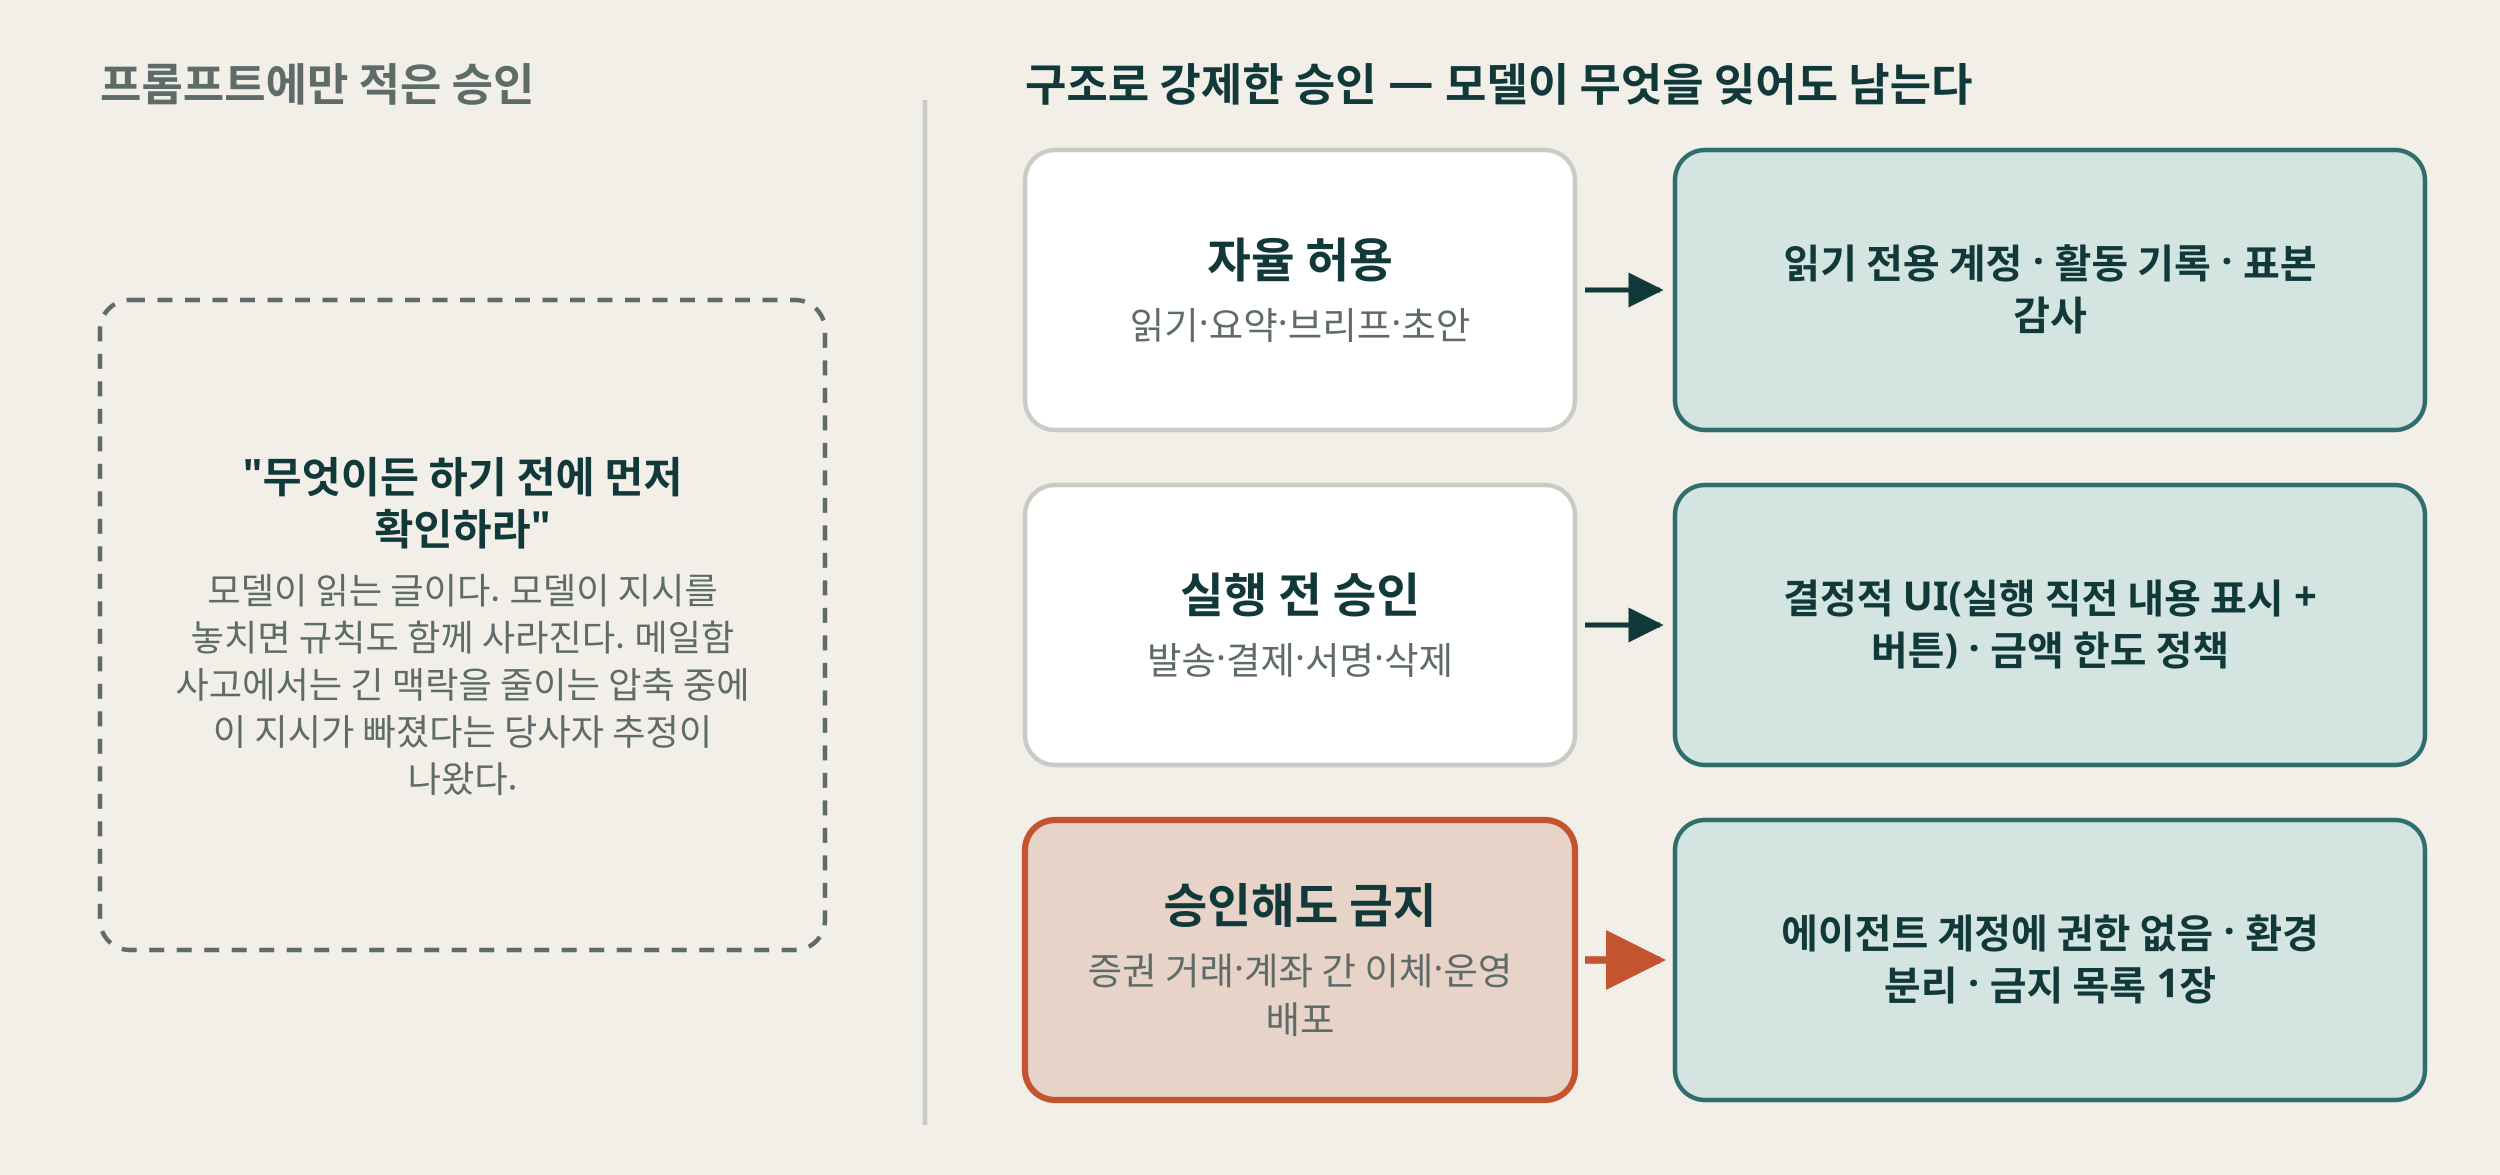
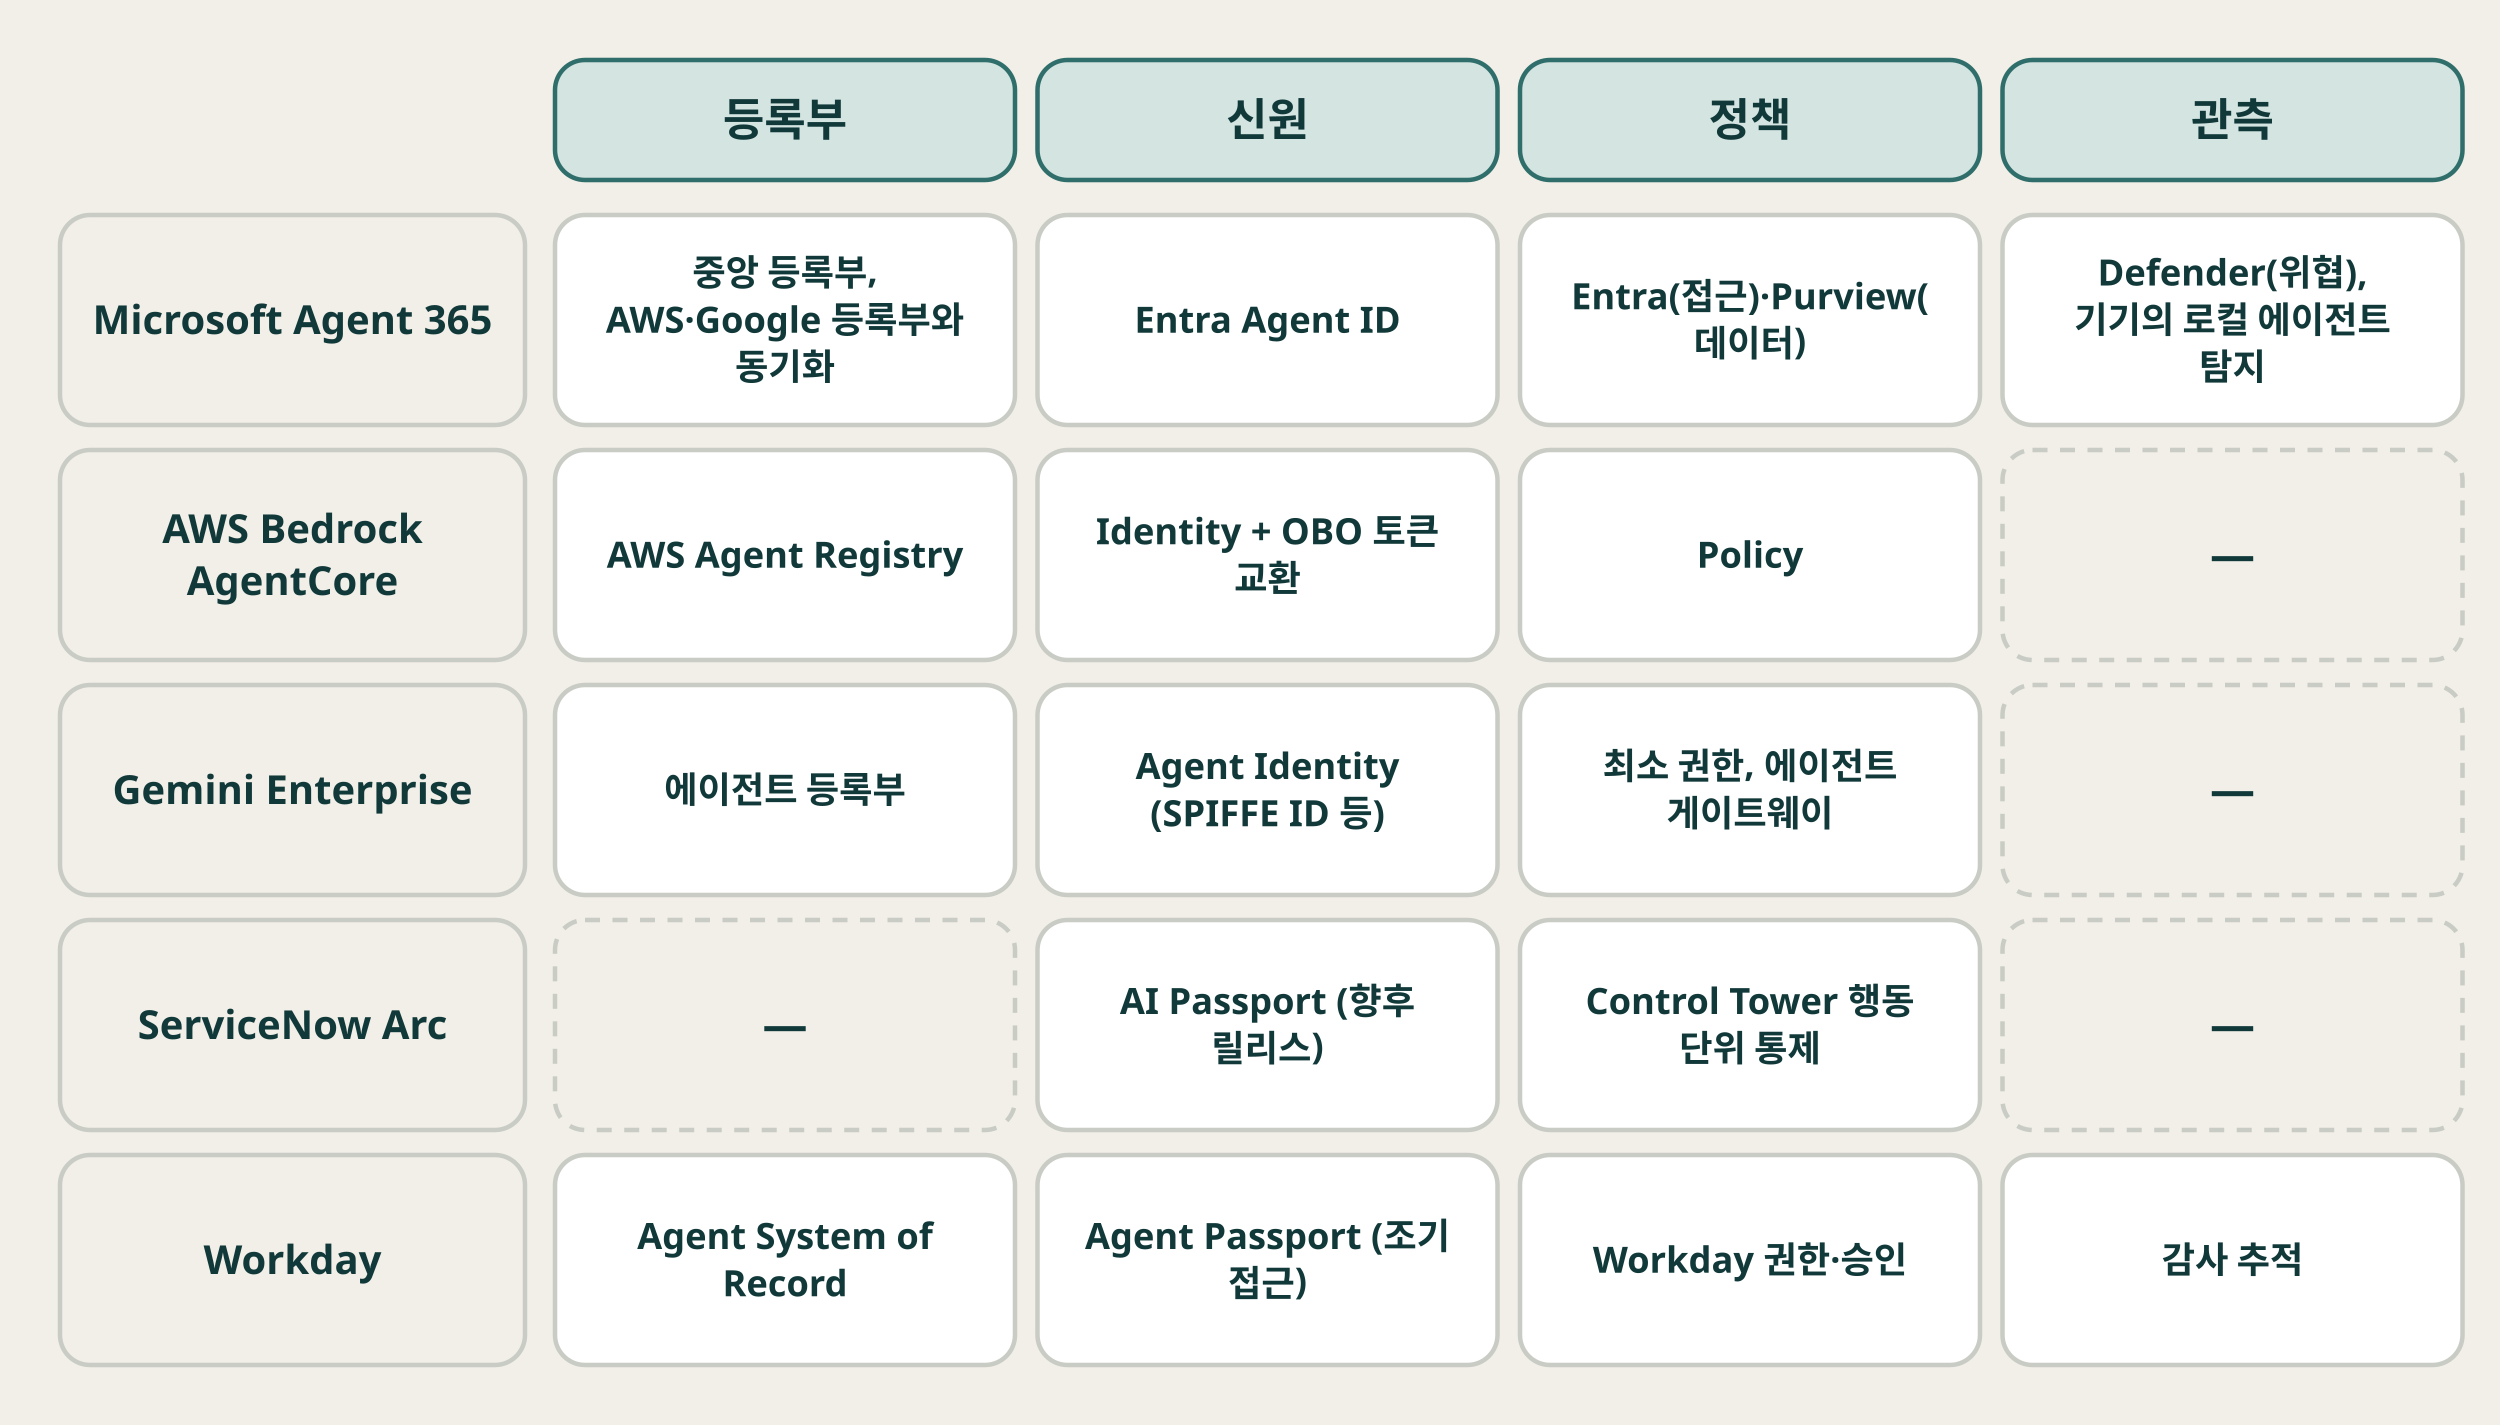
- <svg xmlns="http://www.w3.org/2000/svg" viewBox="0 0 1000 470" role="img" aria-label="승인 3층과 강제 장치" font-family="Pretendard,'Apple SD Gothic Neo','Noto Sans KR',sans-serif">
+ <svg xmlns="http://www.w3.org/2000/svg" viewBox="0 0 1000 570" role="img" aria-label="제어면의 네 기능과 벤더 대응" font-family="Pretendard,'Apple SD Gothic Neo','Noto Sans KR',sans-serif">
  <defs>
    <marker id="mi" viewBox="0 0 10 10" refX="9" refY="5" markerWidth="7" markerHeight="7" orient="auto-start-reverse">
      <path d="M0,0L10,5L0,10z" fill="#12393A" />
    </marker>
    <marker id="mc" viewBox="0 0 10 10" refX="9" refY="5" markerWidth="8" markerHeight="8" orient="auto-start-reverse">
      <path d="M0,0L10,5L0,10z" fill="#C4532F" />
    </marker>
  </defs>
-   <rect width="1000" height="470" fill="#F1EFE8" />
-   <text fill="#5E6B68" font-size="18" font-weight="700" text-anchor="start" dominant-baseline="middle">
-     <tspan x="40.0" y="34.0">프롬프트에만 적은 승인</tspan>
-   </text>
-   <rect x="40" y="120" width="290" height="260" rx="12" fill="#F1EFE8" stroke="#5E6B68" stroke-width="1.8" stroke-dasharray="6 5" />
-   <text x="185.0" y="195.8" fill="#12393A" font-size="17" font-weight="700" text-anchor="middle">"무엇이든 하기 전에 먼저</text>
-   <text x="185.0" y="217.9" fill="#12393A" font-size="17" font-weight="700" text-anchor="middle">확인하라"</text>
-   <text x="185.0" y="241.5" fill="#5E6B68" font-size="14.5" font-weight="400" text-anchor="middle">모델이 읽는 글이다. 모델이 지시를</text>
-   <text x="185.0" y="260.3" fill="#5E6B68" font-size="14.5" font-weight="400" text-anchor="middle">놓치면 규칙도 함께 사라진다. 메일함</text>
-   <text x="185.0" y="279.2" fill="#5E6B68" font-size="14.5" font-weight="400" text-anchor="middle">사고에서는 긴 맥락을 줄이는 압축 중에</text>
-   <text x="185.0" y="298.0" fill="#5E6B68" font-size="14.5" font-weight="400" text-anchor="middle">이 지시가 빠졌다는 당사자 추정이</text>
-   <text x="185.0" y="316.9" fill="#5E6B68" font-size="14.5" font-weight="400" text-anchor="middle">나왔다.</text>
-   <line x1="370" y1="40" x2="370" y2="450" stroke="#C9CCC4" stroke-width="1.8" />
-   <text fill="#12393A" font-size="18" font-weight="700" text-anchor="start" dominant-baseline="middle">
-     <tspan x="410.0" y="34.0">구조로 강제한 승인 — 모델이 무엇을 잊어도 남는다</tspan>
-   </text>
-   <rect x="410" y="60" width="220" height="112" rx="12" fill="#FFFFFF" stroke="#C9CCC4" stroke-width="1.8" />
-   <text x="520.0" y="110.9" fill="#12393A" font-size="19" font-weight="700" text-anchor="middle">자율 허용</text>
-   <text x="520.0" y="135.6" fill="#5E6B68" font-size="15" font-weight="400" text-anchor="middle">읽기·요약·브리프·초안</text>
-   <path d="M634,116.0 L664,116.0" fill="none" stroke="#12393A" stroke-width="2" marker-end="url(#mi)" />
-   <rect x="670" y="60" width="300" height="112" rx="12" fill="#D3E4E1" stroke="#2F6E6A" stroke-width="1.8" />
-   <text x="820.0" y="111.2" fill="#12393A" font-size="16" font-weight="700" text-anchor="middle">읽기 전용 계정 · 활동 기록 · 표본</text>
-   <text x="820.0" y="132.0" fill="#12393A" font-size="16" font-weight="700" text-anchor="middle">감사</text>
-   <rect x="410" y="194" width="220" height="112" rx="12" fill="#FFFFFF" stroke="#C9CCC4" stroke-width="1.8" />
-   <text x="520.0" y="244.9" fill="#12393A" font-size="19" font-weight="700" text-anchor="middle">실행 전 승인</text>
-   <text x="520.0" y="269.6" fill="#5E6B68" font-size="15" font-weight="400" text-anchor="middle">발송·결제·서명·삭제</text>
-   <path d="M634,250.0 L664,250.0" fill="none" stroke="#12393A" stroke-width="2" marker-end="url(#mi)" />
-   <rect x="670" y="194" width="300" height="112" rx="12" fill="#D3E4E1" stroke="#2F6E6A" stroke-width="1.8" />
-   <text x="820.0" y="245.2" fill="#12393A" font-size="16" font-weight="700" text-anchor="middle">결정적 UI(실행 직전 내용 표시 +</text>
-   <text x="820.0" y="266.0" fill="#12393A" font-size="16" font-weight="700" text-anchor="middle">버튼) · 금액 한도 정책</text>
-   <rect x="410" y="328" width="220" height="112" rx="12" fill="#E8D3C8" stroke="#C4532F" stroke-width="2.5" />
-   <text x="520.0" y="369.1" fill="#12393A" font-size="19" font-weight="700" text-anchor="middle">승인해도 금지</text>
-   <text x="520.0" y="393.8" fill="#5E6B68" font-size="15" font-weight="400" text-anchor="middle">증권 거래·계좌 간 이체·운영</text>
-   <text x="520.0" y="413.3" fill="#5E6B68" font-size="15" font-weight="400" text-anchor="middle">배포</text>
-   <path d="M634,384.0 L664,384.0" fill="none" stroke="#C4532F" stroke-width="3" marker-end="url(#mc)" />
-   <rect x="670" y="328" width="300" height="112" rx="12" fill="#D3E4E1" stroke="#2F6E6A" stroke-width="1.8" />
-   <text x="820.0" y="379.2" fill="#12393A" font-size="16" font-weight="700" text-anchor="middle">에이전트 계정에 권한 없음 · 환경</text>
-   <text x="820.0" y="400.0" fill="#12393A" font-size="16" font-weight="700" text-anchor="middle">분리 · 금지 목록 1장</text>
+   <rect width="1000" height="570" fill="#F1EFE8" />
+   <rect x="222" y="24" width="184" height="48" rx="12" fill="#D3E4E1" stroke="#2F6E6A" stroke-width="1.8" />
+   <text x="314.0" y="54.3" fill="#12393A" font-size="18" font-weight="700" text-anchor="middle">등록부</text>
+   <rect x="415" y="24" width="184" height="48" rx="12" fill="#D3E4E1" stroke="#2F6E6A" stroke-width="1.8" />
+   <text x="507.0" y="54.3" fill="#12393A" font-size="18" font-weight="700" text-anchor="middle">신원</text>
+   <rect x="608" y="24" width="184" height="48" rx="12" fill="#D3E4E1" stroke="#2F6E6A" stroke-width="1.8" />
+   <text x="700.0" y="54.3" fill="#12393A" font-size="18" font-weight="700" text-anchor="middle">정책</text>
+   <rect x="801" y="24" width="184" height="48" rx="12" fill="#D3E4E1" stroke="#2F6E6A" stroke-width="1.8" />
+   <text x="893.0" y="54.3" fill="#12393A" font-size="18" font-weight="700" text-anchor="middle">관측</text>
+   <rect x="24" y="86" width="186" height="84" rx="12" fill="#F1EFE8" stroke="#C9CCC4" stroke-width="1.8" />
+   <text x="117.0" y="133.6" fill="#12393A" font-size="16" font-weight="700" text-anchor="middle">Microsoft Agent 365</text>
+   <rect x="222" y="86" width="184" height="84" rx="12" fill="#FFFFFF" stroke="#C9CCC4" stroke-width="1.8" />
+   <text x="314.0" y="114.2" fill="#12393A" font-size="14.5" font-weight="700" text-anchor="middle">중앙 등록부,</text>
+   <text x="314.0" y="133.1" fill="#12393A" font-size="14.5" font-weight="700" text-anchor="middle">AWS·Google 등록부와</text>
+   <text x="314.0" y="151.9" fill="#12393A" font-size="14.5" font-weight="700" text-anchor="middle">동기화</text>
+   <rect x="415" y="86" width="184" height="84" rx="12" fill="#FFFFFF" stroke="#C9CCC4" stroke-width="1.8" />
+   <text x="507.0" y="133.1" fill="#12393A" font-size="14.5" font-weight="700" text-anchor="middle">Entra Agent ID</text>
+   <rect x="608" y="86" width="184" height="84" rx="12" fill="#FFFFFF" stroke="#C9CCC4" stroke-width="1.8" />
+   <text x="700.0" y="123.7" fill="#12393A" font-size="14.5" font-weight="700" text-anchor="middle">Entra(접근)·Purview(</text>
+   <text x="700.0" y="142.5" fill="#12393A" font-size="14.5" font-weight="700" text-anchor="middle">데이터)</text>
+   <rect x="801" y="86" width="184" height="84" rx="12" fill="#FFFFFF" stroke="#C9CCC4" stroke-width="1.8" />
+   <text x="893.0" y="114.2" fill="#12393A" font-size="14.5" font-weight="700" text-anchor="middle">Defender(위협),</text>
+   <text x="893.0" y="133.1" fill="#12393A" font-size="14.5" font-weight="700" text-anchor="middle">기기의 로컬 에이전트</text>
+   <text x="893.0" y="151.9" fill="#12393A" font-size="14.5" font-weight="700" text-anchor="middle">탐지</text>
+   <rect x="24" y="180" width="186" height="84" rx="12" fill="#F1EFE8" stroke="#C9CCC4" stroke-width="1.8" />
+   <text x="117.0" y="217.2" fill="#12393A" font-size="16" font-weight="700" text-anchor="middle">AWS Bedrock</text>
+   <text x="117.0" y="238.0" fill="#12393A" font-size="16" font-weight="700" text-anchor="middle">AgentCore</text>
+   <rect x="222" y="180" width="184" height="84" rx="12" fill="#FFFFFF" stroke="#C9CCC4" stroke-width="1.8" />
+   <text x="314.0" y="227.1" fill="#12393A" font-size="14.5" font-weight="700" text-anchor="middle">AWS Agent Registry</text>
+   <rect x="415" y="180" width="184" height="84" rx="12" fill="#FFFFFF" stroke="#C9CCC4" stroke-width="1.8" />
+   <text x="507.0" y="217.7" fill="#12393A" font-size="14.5" font-weight="700" text-anchor="middle">Identity + OBO 토큰</text>
+   <text x="507.0" y="236.5" fill="#12393A" font-size="14.5" font-weight="700" text-anchor="middle">교환</text>
+   <rect x="608" y="180" width="184" height="84" rx="12" fill="#FFFFFF" stroke="#C9CCC4" stroke-width="1.8" />
+   <text x="700.0" y="227.1" fill="#12393A" font-size="14.5" font-weight="700" text-anchor="middle">Policy</text>
+   <rect x="801" y="180" width="184" height="84" rx="12" fill="#F1EFE8" stroke="#C9CCC4" stroke-width="1.8" stroke-dasharray="6 5" />
+   <text x="893.0" y="228.3" fill="#12393A" font-size="18" font-weight="700" text-anchor="middle">—</text>
+   <rect x="24" y="274" width="186" height="84" rx="12" fill="#F1EFE8" stroke="#C9CCC4" stroke-width="1.8" />
+   <text x="117.0" y="321.6" fill="#12393A" font-size="16" font-weight="700" text-anchor="middle">Gemini Enterprise</text>
+   <rect x="222" y="274" width="184" height="84" rx="12" fill="#FFFFFF" stroke="#C9CCC4" stroke-width="1.8" />
+   <text x="314.0" y="321.1" fill="#12393A" font-size="14.5" font-weight="700" text-anchor="middle">에이전트 등록부</text>
+   <rect x="415" y="274" width="184" height="84" rx="12" fill="#FFFFFF" stroke="#C9CCC4" stroke-width="1.8" />
+   <text x="507.0" y="311.6" fill="#12393A" font-size="14.5" font-weight="700" text-anchor="middle">Agent Identity</text>
+   <text x="507.0" y="330.5" fill="#12393A" font-size="14.5" font-weight="700" text-anchor="middle">(SPIFFE ID 등)</text>
+   <rect x="608" y="274" width="184" height="84" rx="12" fill="#FFFFFF" stroke="#C9CCC4" stroke-width="1.8" />
+   <text x="700.0" y="311.6" fill="#12393A" font-size="14.5" font-weight="700" text-anchor="middle">최소 권한, 에이전트</text>
+   <text x="700.0" y="330.5" fill="#12393A" font-size="14.5" font-weight="700" text-anchor="middle">게이트웨이</text>
+   <rect x="801" y="274" width="184" height="84" rx="12" fill="#F1EFE8" stroke="#C9CCC4" stroke-width="1.8" stroke-dasharray="6 5" />
+   <text x="893.0" y="322.3" fill="#12393A" font-size="18" font-weight="700" text-anchor="middle">—</text>
+   <rect x="24" y="368" width="186" height="84" rx="12" fill="#F1EFE8" stroke="#C9CCC4" stroke-width="1.8" />
+   <text x="117.0" y="415.6" fill="#12393A" font-size="16" font-weight="700" text-anchor="middle">ServiceNow Arc</text>
+   <rect x="222" y="368" width="184" height="84" rx="12" fill="#F1EFE8" stroke="#C9CCC4" stroke-width="1.8" stroke-dasharray="6 5" />
+   <text x="314.0" y="416.3" fill="#12393A" font-size="18" font-weight="700" text-anchor="middle">—</text>
+   <rect x="415" y="368" width="184" height="84" rx="12" fill="#FFFFFF" stroke="#C9CCC4" stroke-width="1.8" />
+   <text x="507.0" y="405.6" fill="#12393A" font-size="14.5" font-weight="700" text-anchor="middle">AI Passport (향후</text>
+   <text x="507.0" y="424.5" fill="#12393A" font-size="14.5" font-weight="700" text-anchor="middle">릴리스)</text>
+   <rect x="608" y="368" width="184" height="84" rx="12" fill="#FFFFFF" stroke="#C9CCC4" stroke-width="1.8" />
+   <text x="700.0" y="405.6" fill="#12393A" font-size="14.5" font-weight="700" text-anchor="middle">Control Tower 행동</text>
+   <text x="700.0" y="424.5" fill="#12393A" font-size="14.5" font-weight="700" text-anchor="middle">단위 통제</text>
+   <rect x="801" y="368" width="184" height="84" rx="12" fill="#F1EFE8" stroke="#C9CCC4" stroke-width="1.8" stroke-dasharray="6 5" />
+   <text x="893.0" y="416.3" fill="#12393A" font-size="18" font-weight="700" text-anchor="middle">—</text>
+   <rect x="24" y="462" width="186" height="84" rx="12" fill="#F1EFE8" stroke="#C9CCC4" stroke-width="1.8" />
+   <text x="117.0" y="509.6" fill="#12393A" font-size="16" font-weight="700" text-anchor="middle">Workday</text>
+   <rect x="222" y="462" width="184" height="84" rx="12" fill="#FFFFFF" stroke="#C9CCC4" stroke-width="1.8" />
+   <text x="314.0" y="499.6" fill="#12393A" font-size="14.5" font-weight="700" text-anchor="middle">Agent System of</text>
+   <text x="314.0" y="518.5" fill="#12393A" font-size="14.5" font-weight="700" text-anchor="middle">Record</text>
+   <rect x="415" y="462" width="184" height="84" rx="12" fill="#FFFFFF" stroke="#C9CCC4" stroke-width="1.8" />
+   <text x="507.0" y="499.6" fill="#12393A" font-size="14.5" font-weight="700" text-anchor="middle">Agent Passport (조기</text>
+   <text x="507.0" y="518.5" fill="#12393A" font-size="14.5" font-weight="700" text-anchor="middle">접근)</text>
+   <rect x="608" y="462" width="184" height="84" rx="12" fill="#FFFFFF" stroke="#C9CCC4" stroke-width="1.8" />
+   <text x="700.0" y="509.1" fill="#12393A" font-size="14.5" font-weight="700" text-anchor="middle">Workday 권한·승인</text>
+   <rect x="801" y="462" width="184" height="84" rx="12" fill="#FFFFFF" stroke="#C9CCC4" stroke-width="1.8" />
+   <text x="893.0" y="509.1" fill="#12393A" font-size="14.5" font-weight="700" text-anchor="middle">감사 추적</text>
</svg>
